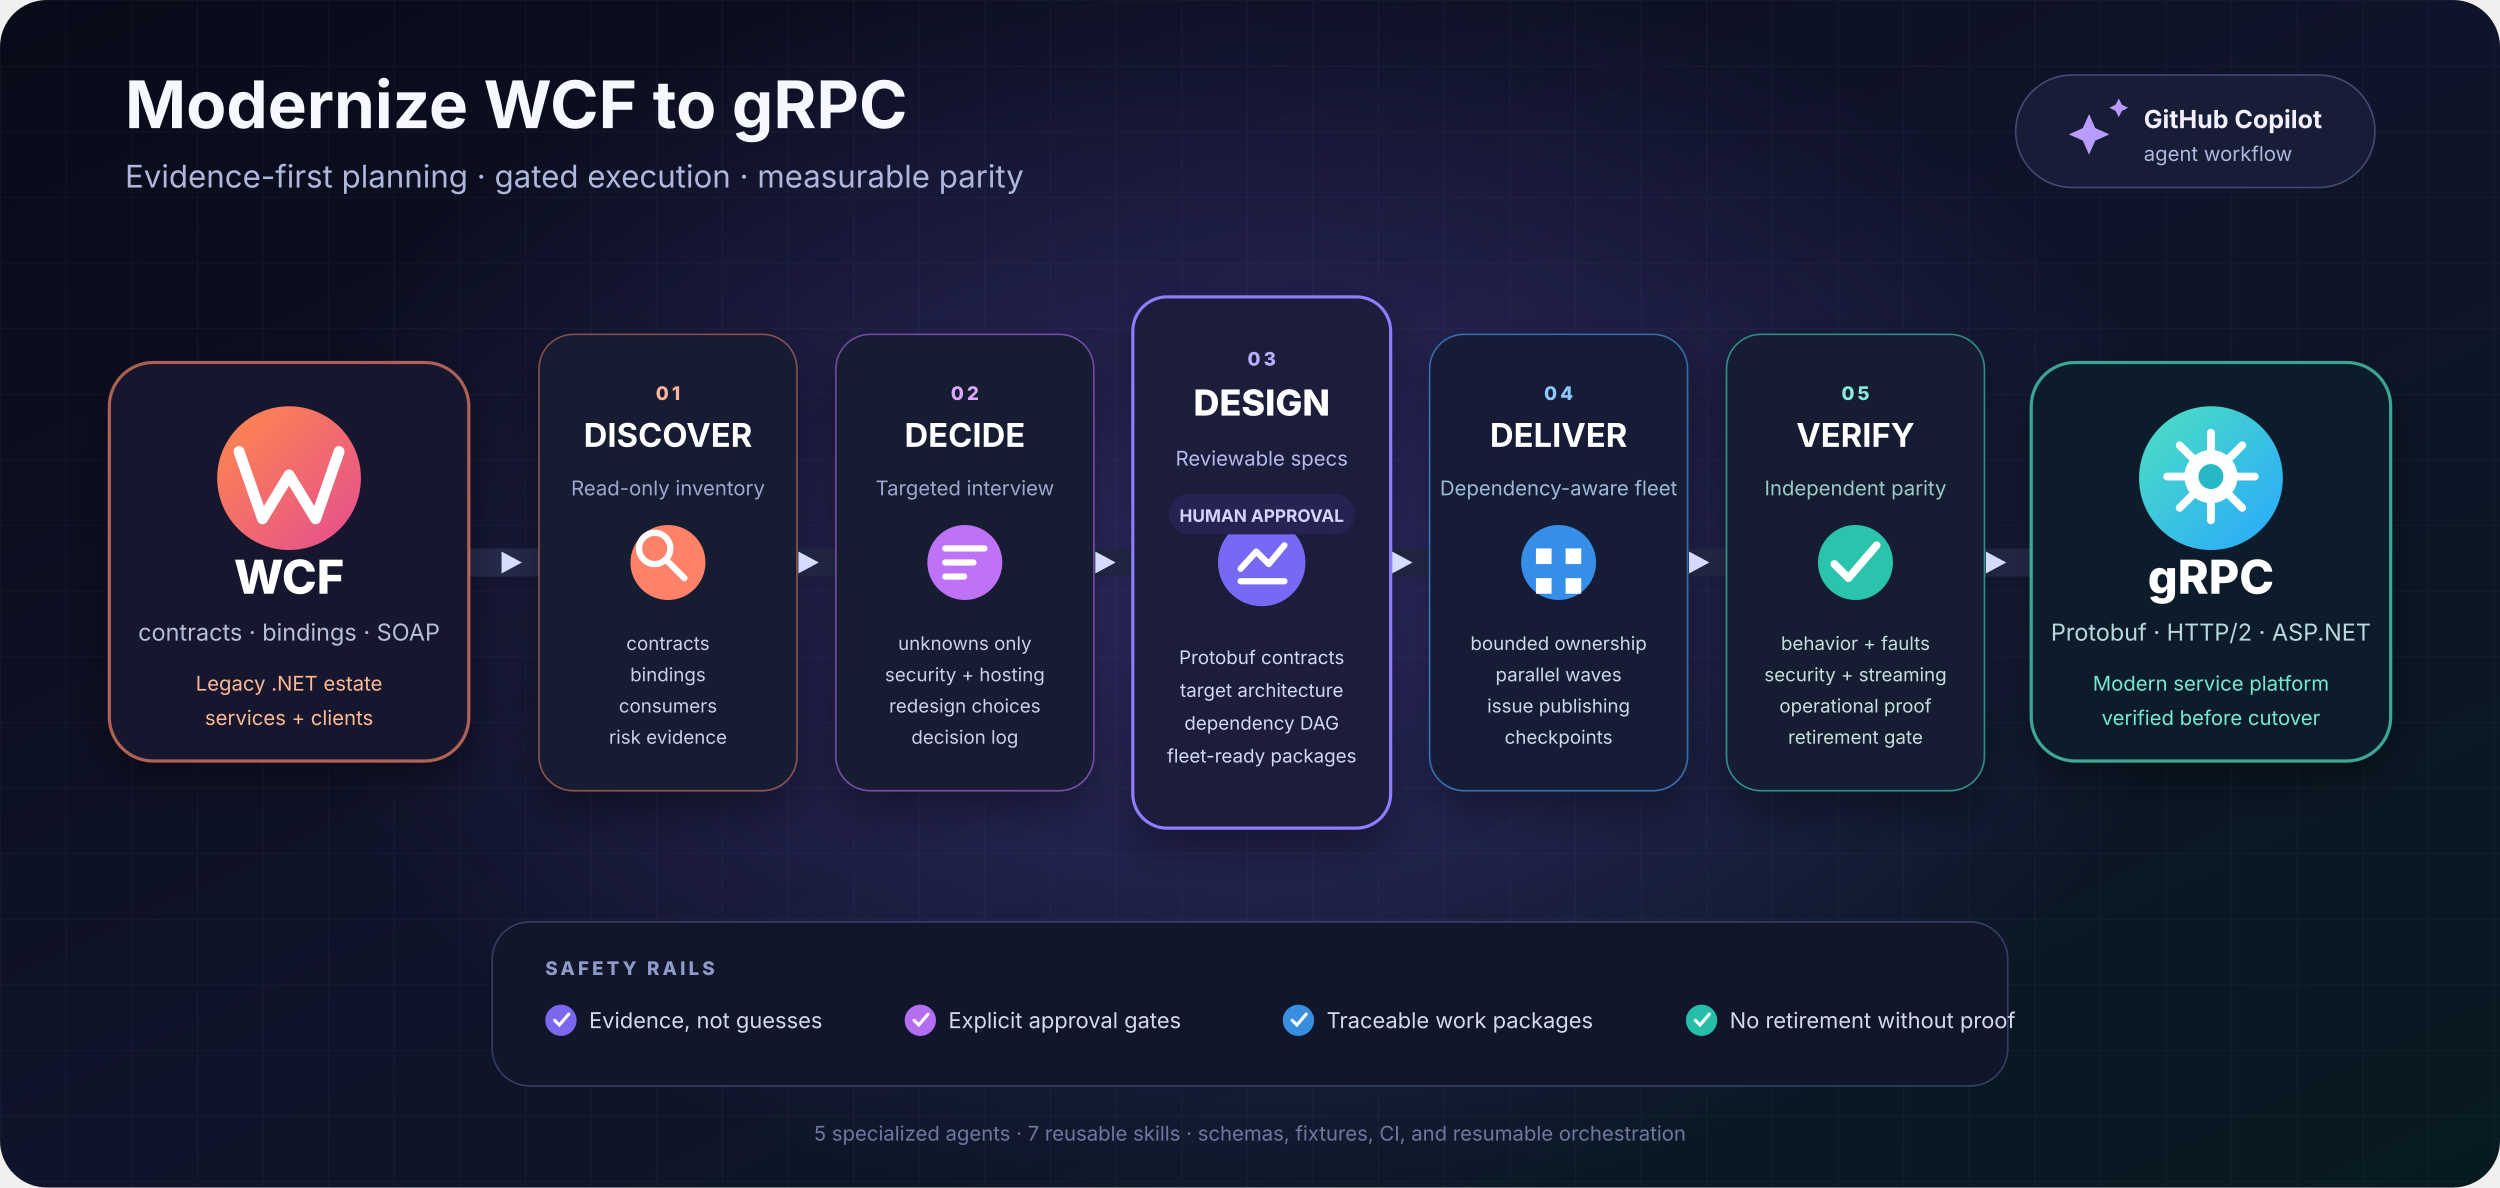
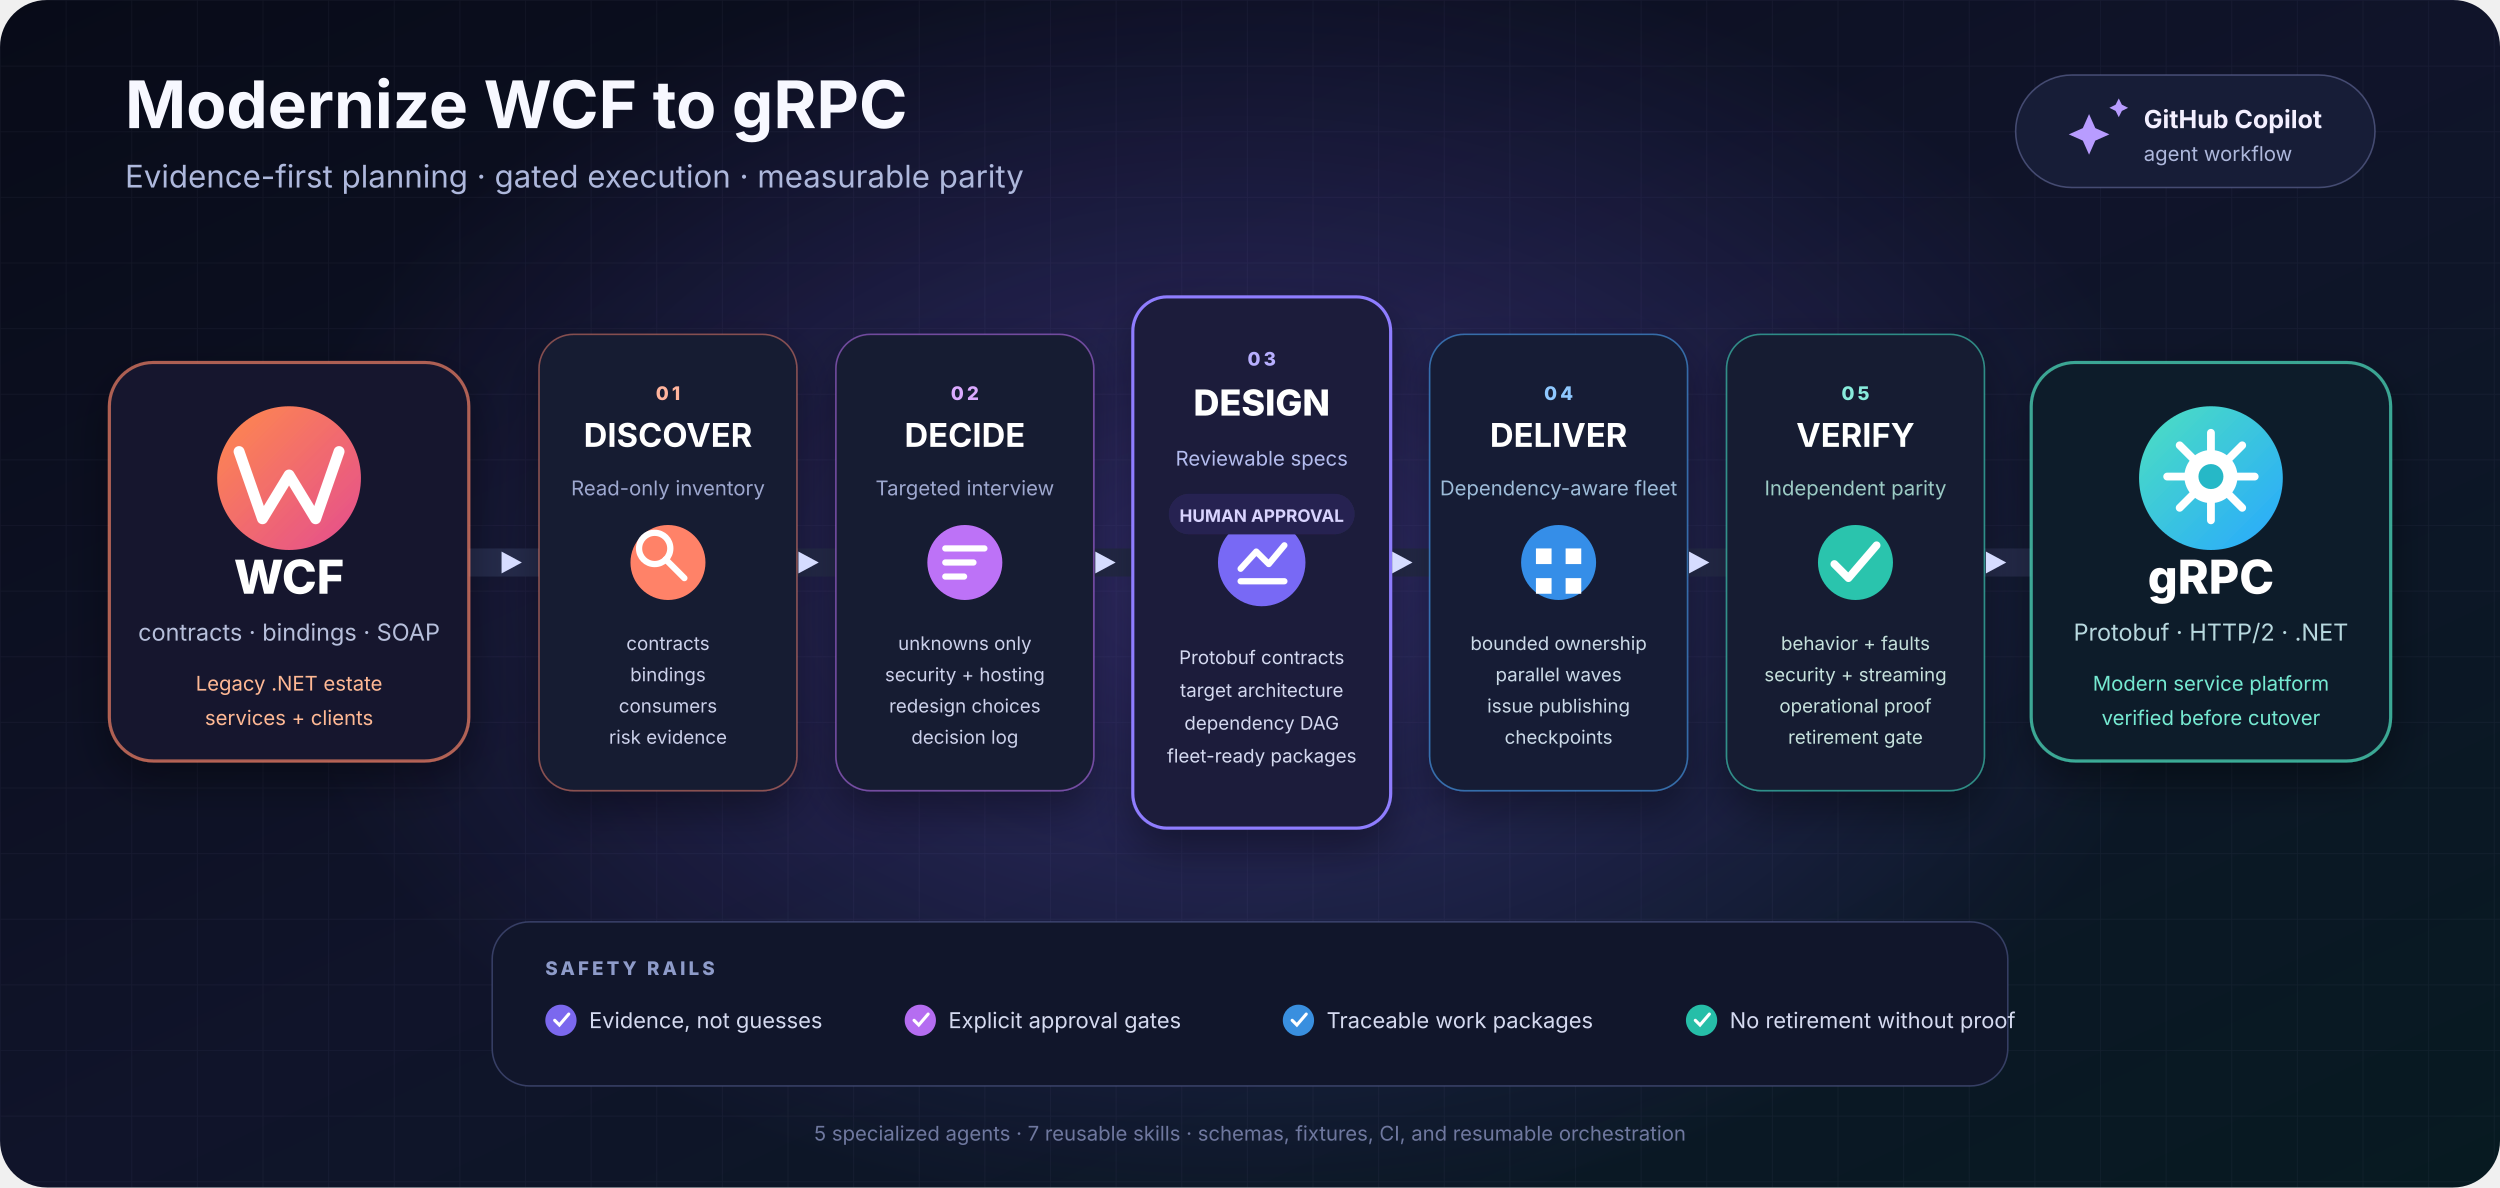
<svg xmlns="http://www.w3.org/2000/svg" width="1600" height="760" viewBox="0 0 1600 760" role="img" aria-labelledby="title desc">
  <defs>
    <linearGradient id="background" x1="0" y1="0" x2="1" y2="1">
      <stop offset="0" stop-color="#080b18" />
      <stop offset="0.5" stop-color="#10142a" />
      <stop offset="1" stop-color="#071a21" />
    </linearGradient>
    <linearGradient id="legacy" x1="0" y1="0" x2="1" y2="1">
      <stop offset="0" stop-color="#ff8a4c" />
      <stop offset="1" stop-color="#e44d8f" />
    </linearGradient>
    <linearGradient id="modern" x1="0" y1="0" x2="1" y2="1">
      <stop offset="0" stop-color="#4de0c0" />
      <stop offset="1" stop-color="#27a8ff" />
    </linearGradient>
    <linearGradient id="flow" x1="0" y1="0" x2="1" y2="0">
      <stop offset="0" stop-color="#ff8a4c" />
      <stop offset="0.45" stop-color="#9b7bff" />
      <stop offset="1" stop-color="#4de0c0" />
    </linearGradient>
    <radialGradient id="glow">
      <stop offset="0" stop-color="#7d65ff" stop-opacity="0.3" />
      <stop offset="1" stop-color="#7d65ff" stop-opacity="0" />
    </radialGradient>
    <filter id="shadow" x="-20%" y="-20%" width="140%" height="140%">
      <feDropShadow dx="0" dy="12" stdDeviation="14" flood-color="#000" flood-opacity="0.38" />
    </filter>
    <filter id="softGlow" x="-50%" y="-50%" width="200%" height="200%">
      <feGaussianBlur stdDeviation="12" result="blur" />
      <feMerge>
        <feMergeNode in="blur" />
        <feMergeNode in="SourceGraphic" />
      </feMerge>
    </filter>
    <pattern id="grid" width="42" height="42" patternUnits="userSpaceOnUse">
      <path d="M42 0H0V42" fill="none" stroke="#c8d4ff" stroke-opacity="0.045" stroke-width="1" />
    </pattern>
  </defs>
  <rect width="1600" height="760" rx="30" fill="url(#background)" />
  <rect width="1600" height="760" rx="30" fill="url(#grid)" />
  <ellipse cx="790" cy="370" rx="620" ry="410" fill="url(#glow)" />
  <g font-family="Inter, Segoe UI, Arial, sans-serif">
    <text x="80" y="82" fill="#f7f8ff" font-size="42" font-weight="750">Modernize WCF to gRPC</text>
    <text x="80" y="120" fill="#aeb8dc" font-size="20">Evidence-first planning · gated execution · measurable parity</text>
    <g transform="translate(1290 48)">
      <rect width="230" height="72" rx="36" fill="#171d37" stroke="#6e75a8" stroke-opacity="0.55" />
      <path d="M34 38l9-4 4-9 4 9 9 4-9 4-4 9-4-9-9-4zm26-17l4-2 2-4 2 4 4 2-4 2-2 4-2-4-4-2z" fill="#b89cff" />
      <text x="82" y="34" fill="#f3efff" font-size="16" font-weight="700">GitHub Copilot</text>
      <text x="82" y="55" fill="#aeb8dc" font-size="13">agent workflow</text>
    </g>
  </g>
  <path d="M250 360H1350" fill="none" stroke="#252b4b" stroke-width="18" stroke-linecap="round" />
  <path d="M250 360H1350" fill="none" stroke="url(#flow)" stroke-width="6" stroke-linecap="round" filter="url(#softGlow)" />
  <g transform="translate(70 232)" filter="url(#shadow)" font-family="Inter, Segoe UI, Arial, sans-serif">
    <rect width="230" height="255" rx="28" fill="#16182d" stroke="#ff876a" stroke-opacity="0.65" stroke-width="2" />
    <circle cx="115" cy="74" r="46" fill="url(#legacy)" />
    <path d="M83 57l15 43 17-28 17 28 15-43" fill="none" stroke="#fff" stroke-width="7" stroke-linecap="round" stroke-linejoin="round" />
    <text x="115" y="148" fill="#fff" font-size="30" font-weight="800" text-anchor="middle">WCF</text>
    <text x="115" y="178" fill="#b7bfdc" font-size="15" text-anchor="middle">contracts · bindings · SOAP</text>
    <g fill="#ffb895" font-size="13" text-anchor="middle">
      <text x="115" y="210">Legacy .NET estate</text>
      <text x="115" y="232">services + clients</text>
    </g>
  </g>
  <g transform="translate(1300 232)" filter="url(#shadow)" font-family="Inter, Segoe UI, Arial, sans-serif">
    <rect width="230" height="255" rx="28" fill="#111d2b" stroke="#4de0c0" stroke-opacity="0.7" stroke-width="2" />
    <circle cx="115" cy="74" r="46" fill="url(#modern)" />
    <path d="M87 73h56M115 45v56M95 53l40 40M135 53L95 93" stroke="#fff" stroke-width="5" stroke-linecap="round" />
    <circle cx="115" cy="73" r="17" fill="#fff" />
    <circle cx="115" cy="73" r="8" fill="#27b8c7" />
    <text x="115" y="148" fill="#fff" font-size="30" font-weight="800" text-anchor="middle">gRPC</text>
-     <text x="115" y="178" fill="#b7d9df" font-size="15" text-anchor="middle">Protobuf · HTTP/2 · ASP.NET</text>
+     <text x="115" y="178" fill="#b7d9df" font-size="15" text-anchor="middle">Protobuf · HTTP/2 · .NET</text>
    <g fill="#74ead2" font-size="13" text-anchor="middle">
      <text x="115" y="210">Modern service platform</text>
      <text x="115" y="232">verified before cutover</text>
    </g>
  </g>
  <g font-family="Inter, Segoe UI, Arial, sans-serif">
    <g transform="translate(345 214)" filter="url(#shadow)">
      <rect width="165" height="292" rx="22" fill="#171a31" stroke="#fd8b71" stroke-opacity="0.48" />
      <circle cx="82.5" cy="146" r="24" fill="#ff8268" />
      <circle cx="74" cy="137" r="10" fill="none" stroke="#fff" stroke-width="4" />
      <path d="M81 144l12 12" stroke="#fff" stroke-width="4" stroke-linecap="round" />
      <text x="82.5" y="42" fill="#ffb49d" font-size="12" font-weight="800" text-anchor="middle" letter-spacing="2">01</text>
      <text x="82.5" y="72" fill="#fff" font-size="21" font-weight="750" text-anchor="middle">DISCOVER</text>
      <text x="82.5" y="103" fill="#9da8cf" font-size="13" text-anchor="middle">Read-only inventory</text>
      <g fill="#cbd1ea" font-size="12" text-anchor="middle">
        <text x="82.5" y="202">contracts</text>
        <text x="82.5" y="222">bindings</text>
        <text x="82.5" y="242">consumers</text>
        <text x="82.5" y="262">risk evidence</text>
      </g>
    </g>
    <g transform="translate(535 214)" filter="url(#shadow)">
      <rect width="165" height="292" rx="22" fill="#171a31" stroke="#c77aff" stroke-opacity="0.5" />
      <circle cx="82.5" cy="146" r="24" fill="#bd72f7" />
      <path d="M70 137h25M70 146h18M70 155h12" stroke="#fff" stroke-width="4" stroke-linecap="round" />
      <text x="82.5" y="42" fill="#dbaaff" font-size="12" font-weight="800" text-anchor="middle" letter-spacing="2">02</text>
      <text x="82.5" y="72" fill="#fff" font-size="21" font-weight="750" text-anchor="middle">DECIDE</text>
      <text x="82.5" y="103" fill="#9da8cf" font-size="13" text-anchor="middle">Targeted interview</text>
      <g fill="#cbd1ea" font-size="12" text-anchor="middle">
        <text x="82.5" y="202">unknowns only</text>
        <text x="82.5" y="222">security + hosting</text>
        <text x="82.5" y="242">redesign choices</text>
        <text x="82.5" y="262">decision log</text>
      </g>
    </g>
    <g transform="translate(725 190)" filter="url(#shadow)">
      <rect width="165" height="340" rx="22" fill="#1b1d3a" stroke="#8f7dff" stroke-width="2" />
      <circle cx="82.5" cy="170" r="28" fill="#7869f5" />
      <path d="M69 174l10-11 8 8 10-12M69 182h28" fill="none" stroke="#fff" stroke-width="4" stroke-linecap="round" stroke-linejoin="round" />
      <text x="82.5" y="44" fill="#b8afff" font-size="12" font-weight="800" text-anchor="middle" letter-spacing="2">03</text>
      <text x="82.5" y="76" fill="#fff" font-size="23" font-weight="800" text-anchor="middle">DESIGN</text>
      <text x="82.5" y="108" fill="#b4bcef" font-size="13" text-anchor="middle">Reviewable specs</text>
      <rect x="23" y="126" width="119" height="26" rx="13" fill="#282451" />
      <text x="82.5" y="144" fill="#d9d4ff" font-size="11" font-weight="700" text-anchor="middle">HUMAN APPROVAL</text>
      <g fill="#d4d8f0" font-size="12" text-anchor="middle">
        <text x="82.5" y="235">Protobuf contracts</text>
        <text x="82.5" y="256">target architecture</text>
        <text x="82.5" y="277">dependency DAG</text>
        <text x="82.5" y="298">fleet-ready packages</text>
      </g>
    </g>
    <g transform="translate(915 214)" filter="url(#shadow)">
      <rect width="165" height="292" rx="22" fill="#151d34" stroke="#4da9ff" stroke-opacity="0.55" />
      <circle cx="82.5" cy="146" r="24" fill="#358ee8" />
      <path d="M68 137h10v10H68zm19 0h10v10H87zm-19 19h10v10H68zm19 0h10v10H87z" fill="#fff" />
      <text x="82.5" y="42" fill="#8fc8ff" font-size="12" font-weight="800" text-anchor="middle" letter-spacing="2">04</text>
      <text x="82.5" y="72" fill="#fff" font-size="21" font-weight="750" text-anchor="middle">DELIVER</text>
      <text x="82.5" y="103" fill="#9dbbd9" font-size="13" text-anchor="middle">Dependency-aware fleet</text>
      <g fill="#cbd9e8" font-size="12" text-anchor="middle">
        <text x="82.5" y="202">bounded ownership</text>
        <text x="82.5" y="222">parallel waves</text>
        <text x="82.5" y="242">issue publishing</text>
        <text x="82.5" y="262">checkpoints</text>
      </g>
    </g>
    <g transform="translate(1105 214)" filter="url(#shadow)">
      <rect width="165" height="292" rx="22" fill="#121f31" stroke="#45d9c1" stroke-opacity="0.58" />
      <circle cx="82.5" cy="146" r="24" fill="#2bc4ad" />
      <path d="M69 147l9 9 18-21" fill="none" stroke="#fff" stroke-width="5" stroke-linecap="round" stroke-linejoin="round" />
      <text x="82.5" y="42" fill="#89ebdc" font-size="12" font-weight="800" text-anchor="middle" letter-spacing="2">05</text>
      <text x="82.5" y="72" fill="#fff" font-size="21" font-weight="750" text-anchor="middle">VERIFY</text>
      <text x="82.5" y="103" fill="#9dcac5" font-size="13" text-anchor="middle">Independent parity</text>
      <g fill="#c7dfdc" font-size="12" text-anchor="middle">
        <text x="82.5" y="202">behavior + faults</text>
        <text x="82.5" y="222">security + streaming</text>
        <text x="82.5" y="242">operational proof</text>
        <text x="82.5" y="262">retirement gate</text>
      </g>
    </g>
  </g>
  <g fill="#d6dcff">
    <path d="M321 353l13 7-13 7z" />
    <path d="M511 353l13 7-13 7z" />
    <path d="M701 353l13 7-13 7z" />
    <path d="M891 353l13 7-13 7z" />
    <path d="M1081 353l13 7-13 7z" />
    <path d="M1271 353l13 7-13 7z" />
  </g>
  <g transform="translate(315 590)" font-family="Inter, Segoe UI, Arial, sans-serif">
    <rect width="970" height="105" rx="24" fill="#11162b" stroke="#48517e" stroke-opacity="0.7" />
    <text x="34" y="34" fill="#8e9bc9" font-size="12" font-weight="800" letter-spacing="2">SAFETY RAILS</text>
    <g transform="translate(34 53)">
      <g>
        <circle cx="10" cy="10" r="10" fill="#7b68ee" />
        <path d="M6 10l3 3 6-7" fill="none" stroke="#fff" stroke-width="2" stroke-linecap="round" />
        <text x="28" y="15" fill="#d5daf0" font-size="14">Evidence, not guesses</text>
      </g>
      <g transform="translate(230 0)">
        <circle cx="10" cy="10" r="10" fill="#b56df1" />
        <path d="M6 10l3 3 6-7" fill="none" stroke="#fff" stroke-width="2" stroke-linecap="round" />
        <text x="28" y="15" fill="#d5daf0" font-size="14">Explicit approval gates</text>
      </g>
      <g transform="translate(472 0)">
        <circle cx="10" cy="10" r="10" fill="#398fdf" />
        <path d="M6 10l3 3 6-7" fill="none" stroke="#fff" stroke-width="2" stroke-linecap="round" />
        <text x="28" y="15" fill="#d5daf0" font-size="14">Traceable work packages</text>
      </g>
      <g transform="translate(730 0)">
        <circle cx="10" cy="10" r="10" fill="#26bea8" />
        <path d="M6 10l3 3 6-7" fill="none" stroke="#fff" stroke-width="2" stroke-linecap="round" />
        <text x="28" y="15" fill="#d5daf0" font-size="14">No retirement without proof</text>
      </g>
    </g>
  </g>
  <text x="800" y="730" fill="#6f789f" font-family="Inter, Segoe UI, Arial, sans-serif" font-size="13" text-anchor="middle">
    5 specialized agents · 7 reusable skills · schemas, fixtures, CI, and resumable orchestration
  </text>
</svg>
